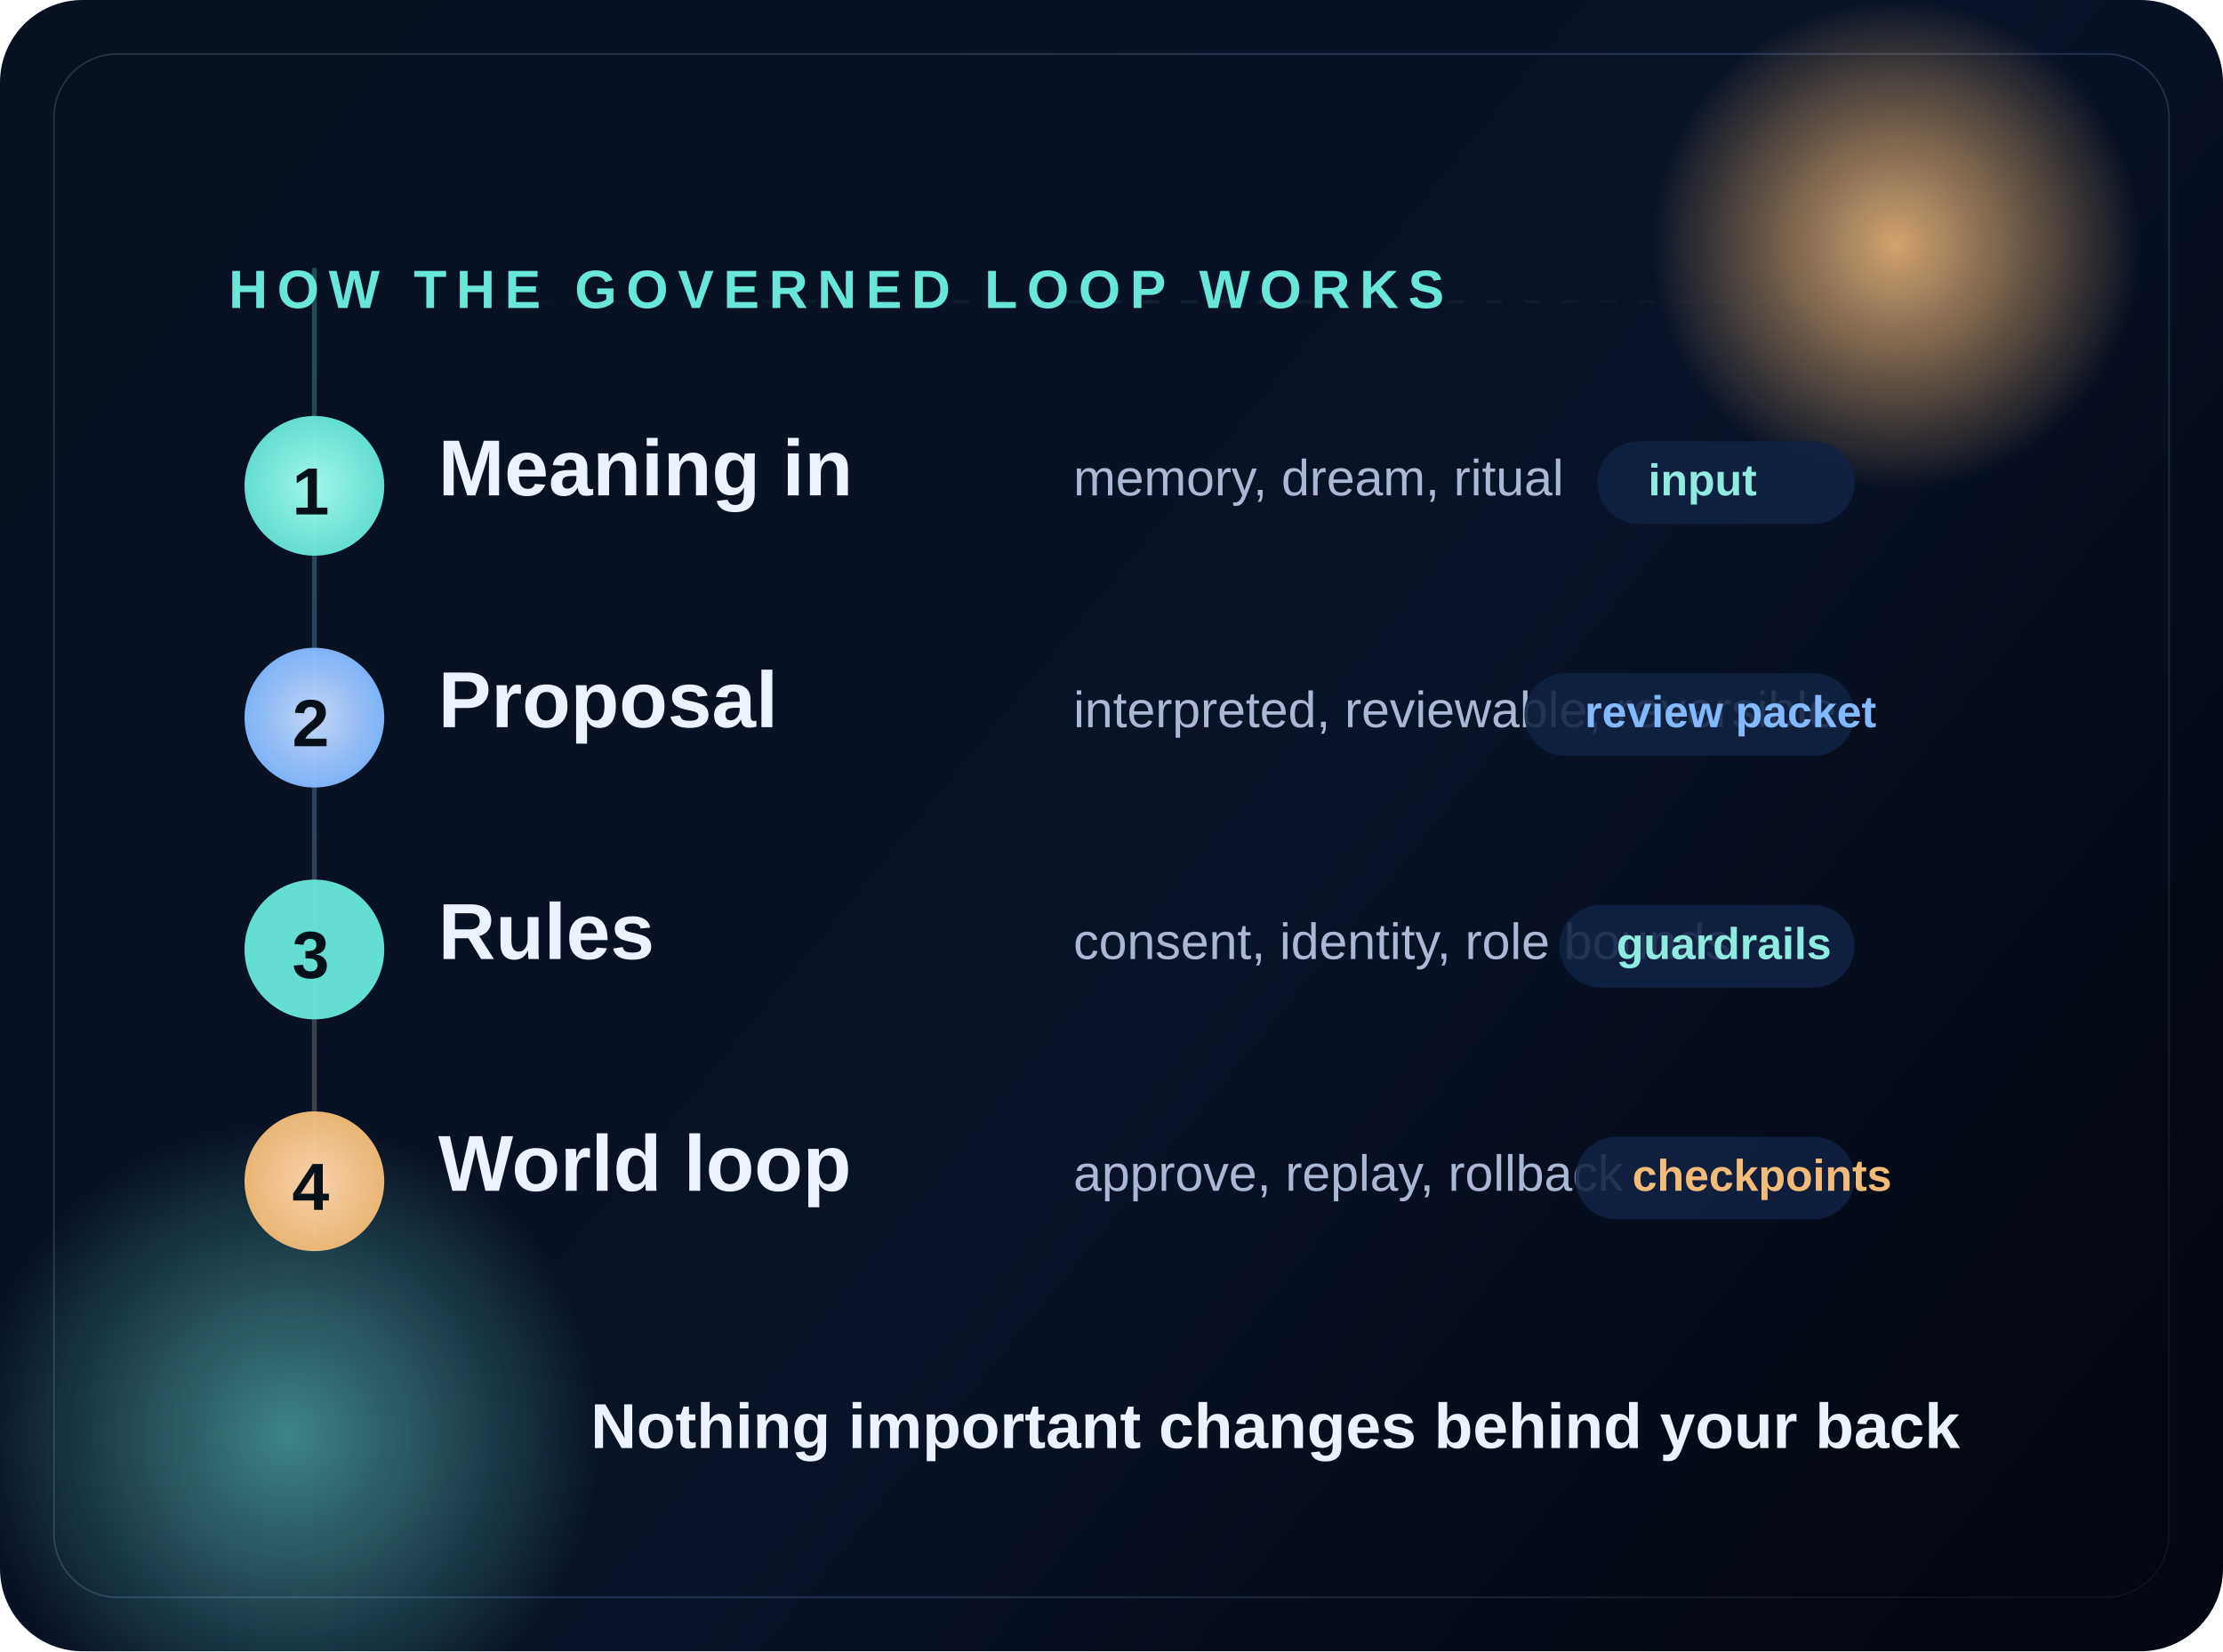
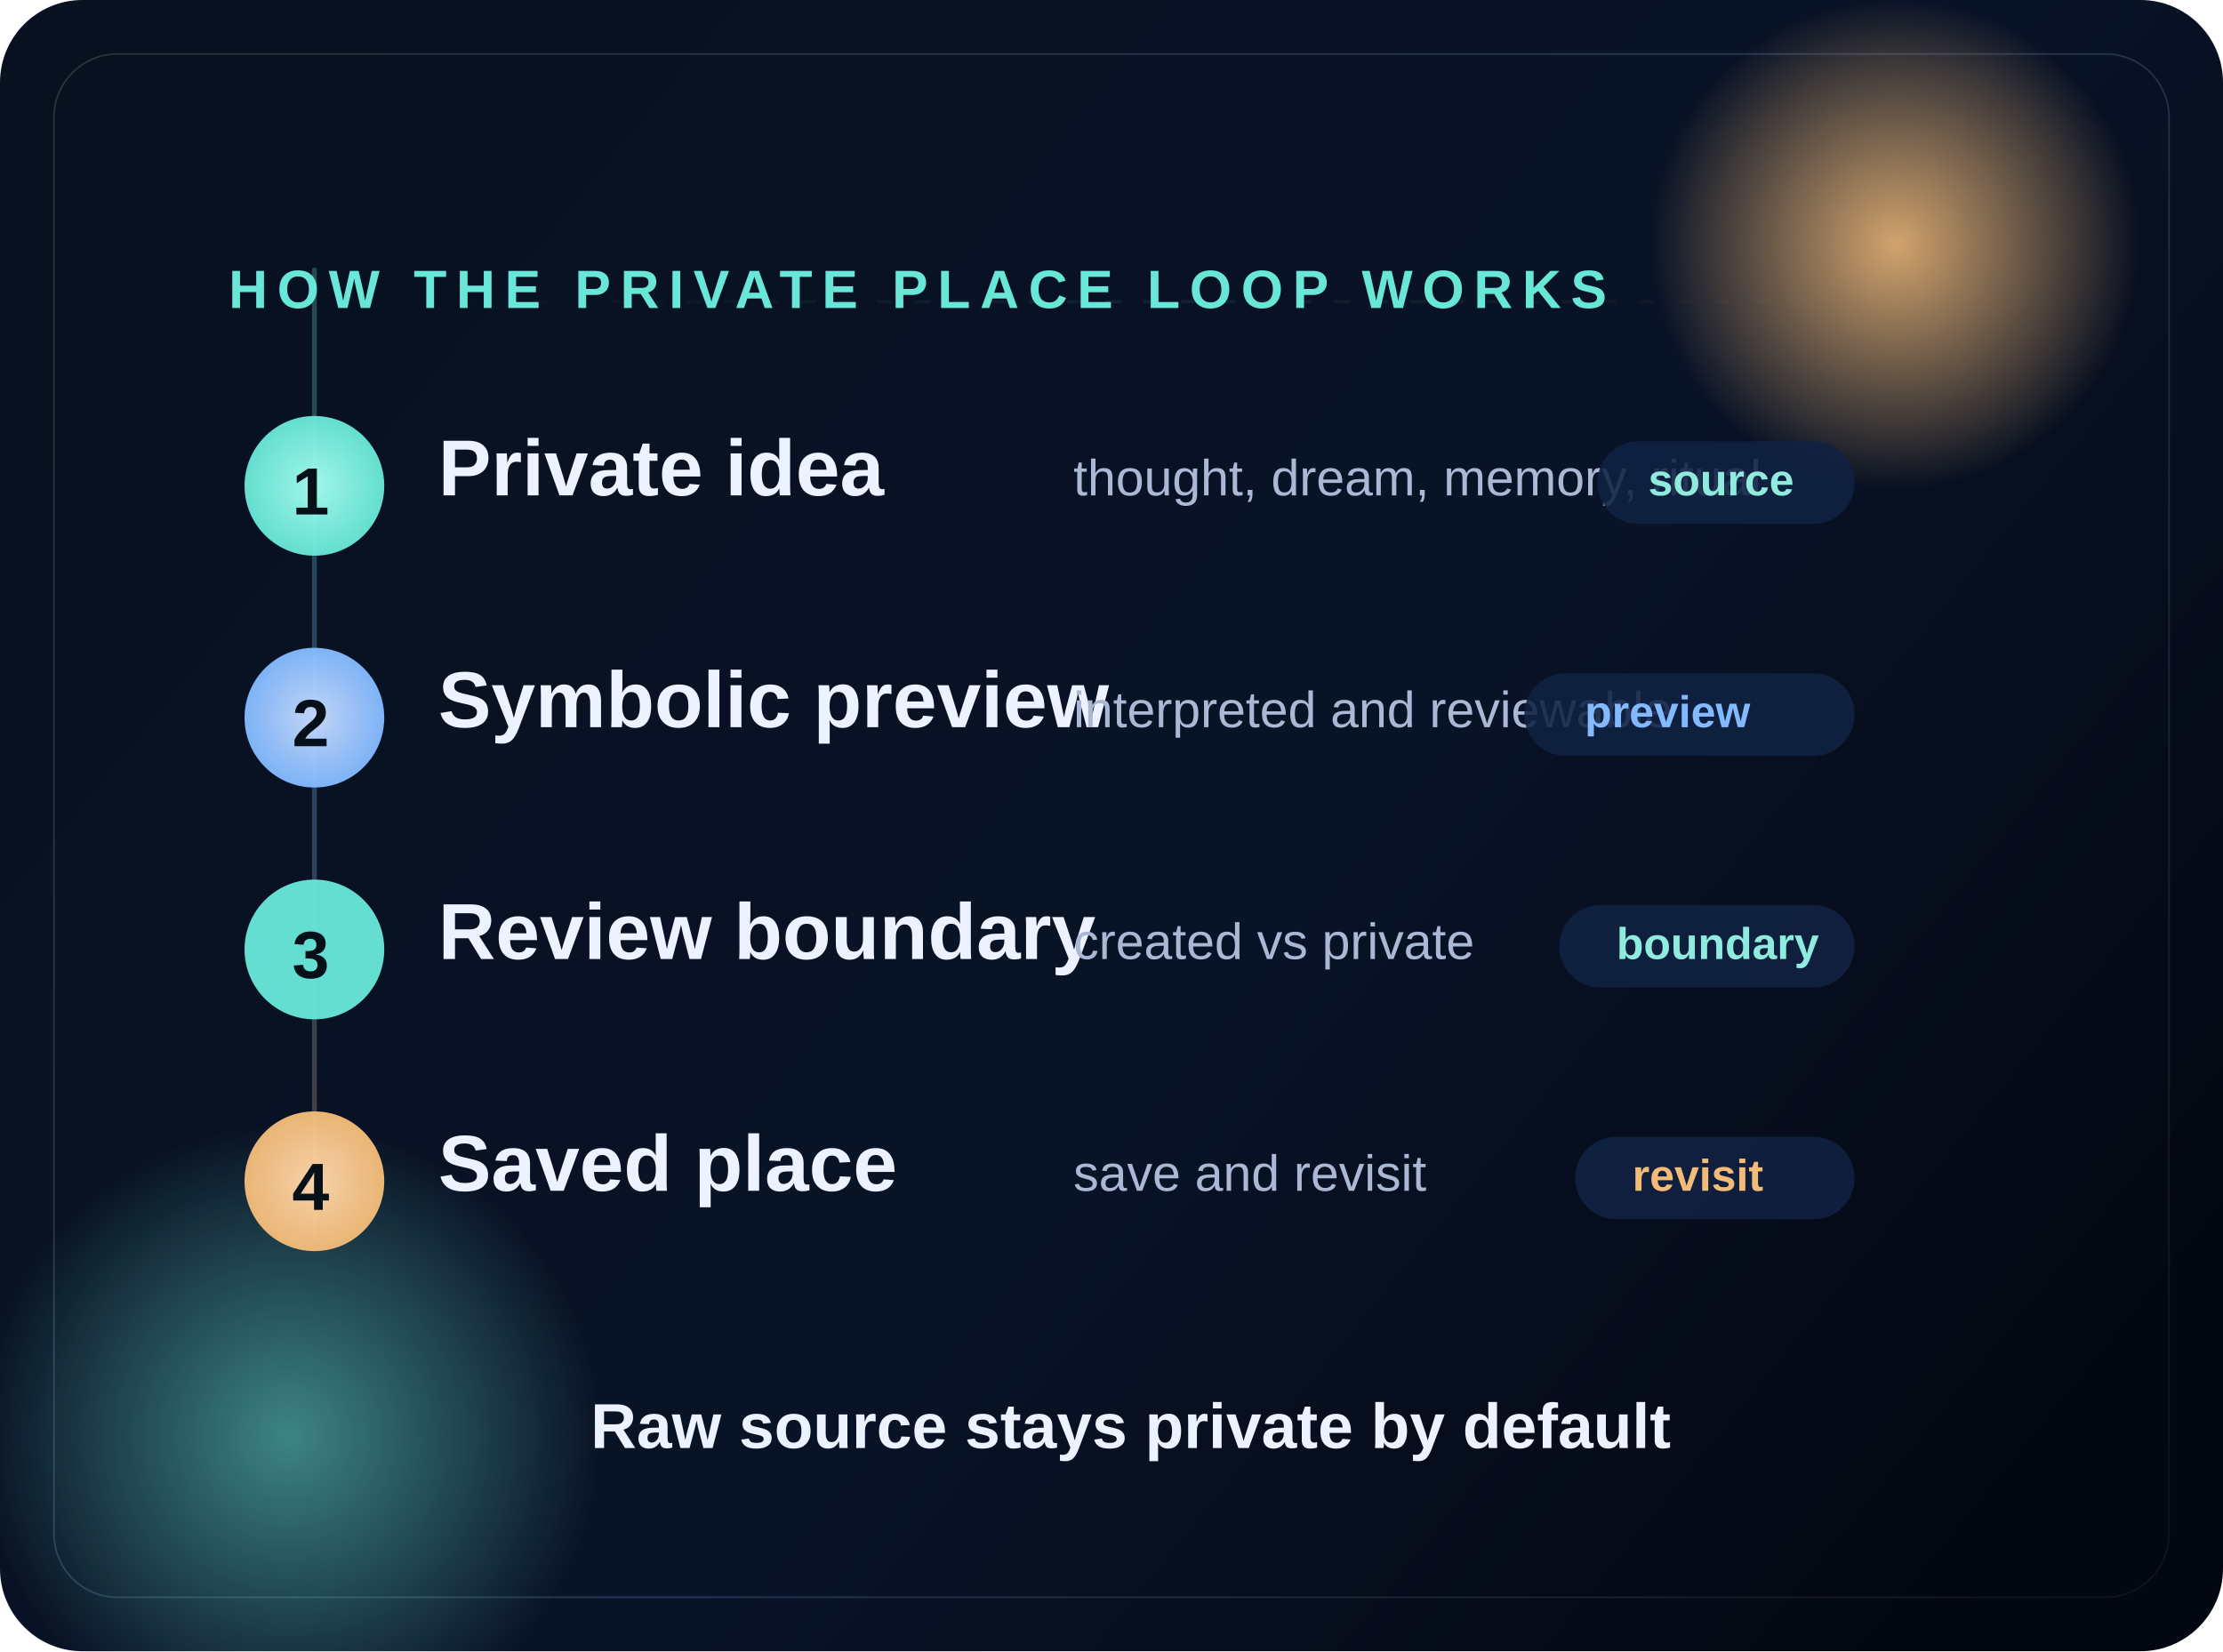
<svg xmlns="http://www.w3.org/2000/svg" width="1400" height="1040" viewBox="0 0 1400 1040" fill="none">
  <rect width="1400" height="1040" rx="52" fill="url(#bg)" />
  <rect x="34" y="34" width="1332" height="972" rx="40" stroke="url(#frame)" />
  <circle cx="1194" cy="154" r="154" fill="url(#warmGlow)" />
  <circle cx="182" cy="904" r="196" fill="url(#seaGlow)" />
  <g opacity="0.28">
    <path d="M198 170V780" stroke="url(#rail)" stroke-width="3" stroke-linecap="round" />
    <path d="M240 190H1222" stroke="url(#topline)" stroke-width="2" stroke-dasharray="10 14" />
  </g>
  <text x="144" y="194" fill="#68E6D7" font-family="Arial, Helvetica, sans-serif" font-size="34" font-weight="700" letter-spacing="6">
-     HOW THE GOVERNED LOOP WORKS
+     HOW THE PRIVATE PLACE LOOP WORKS
  </text>
  <g filter="url(#cardShadow)">
    <rect x="170" y="248" width="1060" height="116" rx="30" fill="url(#cardFill)" stroke="url(#cardStroke)" />
    <rect x="170" y="394" width="1060" height="116" rx="30" fill="url(#cardFill)" stroke="url(#cardStroke)" />
    <rect x="170" y="540" width="1060" height="116" rx="30" fill="url(#cardFill)" stroke="url(#cardStroke)" />
    <rect x="170" y="686" width="1060" height="116" rx="30" fill="url(#cardFill)" stroke="url(#cardStrokeWarm)" />
    <rect x="324" y="850" width="742" height="98" rx="28" fill="url(#bandFill)" stroke="url(#bandStroke)" />
  </g>
  <g opacity="0.96">
    <circle cx="198" cy="306" r="44" fill="url(#nodeSea)" />
    <circle cx="198" cy="452" r="44" fill="url(#nodeBlue)" />
    <circle cx="198" cy="598" r="44" fill="url(#nodeSea)" />
    <circle cx="198" cy="744" r="44" fill="url(#nodeGold)" />
  </g>
  <text x="184" y="324" fill="#061019" font-family="Arial, Helvetica, sans-serif" font-size="42" font-weight="700">1</text>
  <text x="184" y="470" fill="#061019" font-family="Arial, Helvetica, sans-serif" font-size="42" font-weight="700">2</text>
  <text x="184" y="616" fill="#061019" font-family="Arial, Helvetica, sans-serif" font-size="42" font-weight="700">3</text>
  <text x="184" y="762" fill="#061019" font-family="Arial, Helvetica, sans-serif" font-size="42" font-weight="700">4</text>
  <text x="276" y="312" fill="#ECF2FF" font-family="Arial, Helvetica, sans-serif" font-size="50" font-weight="700">
-     Meaning in
+     Private idea
  </text>
  <text x="676" y="312" fill="#AAB8D4" font-family="Arial, Helvetica, sans-serif" font-size="32">
-     memory, dream, ritual
+     thought, dream, memory, ritual
  </text>
  <text x="276" y="458" fill="#ECF2FF" font-family="Arial, Helvetica, sans-serif" font-size="50" font-weight="700">
-     Proposal
+     Symbolic preview
  </text>
  <text x="676" y="458" fill="#AAB8D4" font-family="Arial, Helvetica, sans-serif" font-size="32">
-     interpreted, reviewable, reversible
+     interpreted and reviewable
  </text>
  <text x="276" y="604" fill="#ECF2FF" font-family="Arial, Helvetica, sans-serif" font-size="50" font-weight="700">
-     Rules
+     Review boundary
  </text>
  <text x="676" y="604" fill="#AAB8D4" font-family="Arial, Helvetica, sans-serif" font-size="32">
-     consent, identity, role bounds
+     created vs private
  </text>
  <text x="276" y="750" fill="#ECF2FF" font-family="Arial, Helvetica, sans-serif" font-size="50" font-weight="700">
-     World loop
+     Saved place
  </text>
  <text x="676" y="750" fill="#AAB8D4" font-family="Arial, Helvetica, sans-serif" font-size="32">
-     approve, replay, rollback
+     save and revisit
  </text>
  <text x="372" y="912" fill="#ECF2FF" font-family="Arial, Helvetica, sans-serif" font-size="40" font-weight="700">
-     Nothing important changes behind your back
+     Raw source stays private by default
  </text>
  <g opacity="0.88">
    <rect x="1006" y="278" width="162" height="52" rx="26" fill="#102142" />
    <rect x="960" y="424" width="208" height="52" rx="26" fill="#102142" />
    <rect x="982" y="570" width="186" height="52" rx="26" fill="#102142" />
    <rect x="992" y="716" width="176" height="52" rx="26" fill="#102142" />
  </g>
  <text x="1038" y="312" fill="#8FEBDD" font-family="Arial, Helvetica, sans-serif" font-size="28" font-weight="700">
-     input
+     source
  </text>
  <text x="998" y="458" fill="#83B9FF" font-family="Arial, Helvetica, sans-serif" font-size="28" font-weight="700">
-     review packet
+     preview
  </text>
  <text x="1018" y="604" fill="#8FEBDD" font-family="Arial, Helvetica, sans-serif" font-size="28" font-weight="700">
-     guardrails
+     boundary
  </text>
  <text x="1028" y="750" fill="#F3BB78" font-family="Arial, Helvetica, sans-serif" font-size="28" font-weight="700">
-     checkpoints
+     revisit
  </text>
  <defs>
    <linearGradient id="bg" x1="128" y1="86" x2="1238" y2="992" gradientUnits="userSpaceOnUse">
      <stop stop-color="#081120" />
      <stop offset="0.58" stop-color="#091327" />
      <stop offset="1" stop-color="#030711" />
    </linearGradient>
    <linearGradient id="frame" x1="96" y1="70" x2="1310" y2="1006" gradientUnits="userSpaceOnUse">
      <stop stop-color="#FFFFFF" stop-opacity="0.14" />
      <stop offset="0.52" stop-color="#83B9FF" stop-opacity="0.22" />
      <stop offset="1" stop-color="#FFFFFF" stop-opacity="0.05" />
    </linearGradient>
    <radialGradient id="warmGlow" cx="0" cy="0" r="1" gradientUnits="userSpaceOnUse" gradientTransform="translate(1194 154) rotate(90) scale(154)">
      <stop stop-color="#F3BB78" stop-opacity="0.86" />
      <stop offset="1" stop-color="#F3BB78" stop-opacity="0" />
    </radialGradient>
    <radialGradient id="seaGlow" cx="0" cy="0" r="1" gradientUnits="userSpaceOnUse" gradientTransform="translate(182 904) rotate(90) scale(196)">
      <stop stop-color="#68E6D7" stop-opacity="0.54" />
      <stop offset="1" stop-color="#68E6D7" stop-opacity="0" />
    </radialGradient>
    <linearGradient id="rail" x1="198" y1="170" x2="198" y2="780" gradientUnits="userSpaceOnUse">
      <stop stop-color="#68E6D7" />
      <stop offset="0.52" stop-color="#83B9FF" />
      <stop offset="1" stop-color="#F3BB78" />
    </linearGradient>
    <linearGradient id="topline" x1="240" y1="190" x2="1222" y2="190" gradientUnits="userSpaceOnUse">
      <stop stop-color="#68E6D7" stop-opacity="0" />
      <stop offset="0.5" stop-color="#68E6D7" stop-opacity="0.28" />
      <stop offset="1" stop-color="#F3BB78" stop-opacity="0" />
    </linearGradient>
    <linearGradient id="cardFill" x1="170" y1="248" x2="1230" y2="802" gradientUnits="userSpaceOnUse">
      <stop stop-color="#0B1430" stop-opacity="0.94" />
      <stop offset="1" stop-color="#0A1224" stop-opacity="0.96" />
    </linearGradient>
    <linearGradient id="cardStroke" x1="170" y1="248" x2="1230" y2="802" gradientUnits="userSpaceOnUse">
      <stop stop-color="#284C77" stop-opacity="0.46" />
      <stop offset="1" stop-color="#68E6D7" stop-opacity="0.16" />
    </linearGradient>
    <linearGradient id="cardStrokeWarm" x1="170" y1="686" x2="1230" y2="802" gradientUnits="userSpaceOnUse">
      <stop stop-color="#F3BB78" stop-opacity="0.42" />
      <stop offset="1" stop-color="#83B9FF" stop-opacity="0.16" />
    </linearGradient>
    <linearGradient id="bandFill" x1="324" y1="850" x2="1066" y2="948" gradientUnits="userSpaceOnUse">
      <stop stop-color="#0D1732" stop-opacity="0.94" />
      <stop offset="1" stop-color="#0A1223" stop-opacity="0.94" />
    </linearGradient>
    <linearGradient id="bandStroke" x1="324" y1="850" x2="1066" y2="948" gradientUnits="userSpaceOnUse">
      <stop stop-color="#284C77" stop-opacity="0.44" />
      <stop offset="1" stop-color="#68E6D7" stop-opacity="0.18" />
    </linearGradient>
    <radialGradient id="nodeSea" cx="0" cy="0" r="1" gradientUnits="userSpaceOnUse" gradientTransform="translate(198 306) rotate(90) scale(44)">
      <stop stop-color="#A7FFF2" />
      <stop offset="1" stop-color="#68E6D7" />
    </radialGradient>
    <radialGradient id="nodeBlue" cx="0" cy="0" r="1" gradientUnits="userSpaceOnUse" gradientTransform="translate(198 452) rotate(90) scale(44)">
      <stop stop-color="#C9DCFF" />
      <stop offset="1" stop-color="#83B9FF" />
    </radialGradient>
    <radialGradient id="nodeGold" cx="0" cy="0" r="1" gradientUnits="userSpaceOnUse" gradientTransform="translate(198 744) rotate(90) scale(44)">
      <stop stop-color="#FFD8AE" />
      <stop offset="1" stop-color="#F3BB78" />
    </radialGradient>
    <filter id="cardShadow" x="134" y="220" width="1132" height="768" color-interpolation-filters="sRGB">
      <feDropShadow dx="0" dy="24" stdDeviation="28" flood-color="#000000" flood-opacity="0.28" />
    </filter>
  </defs>
</svg>
